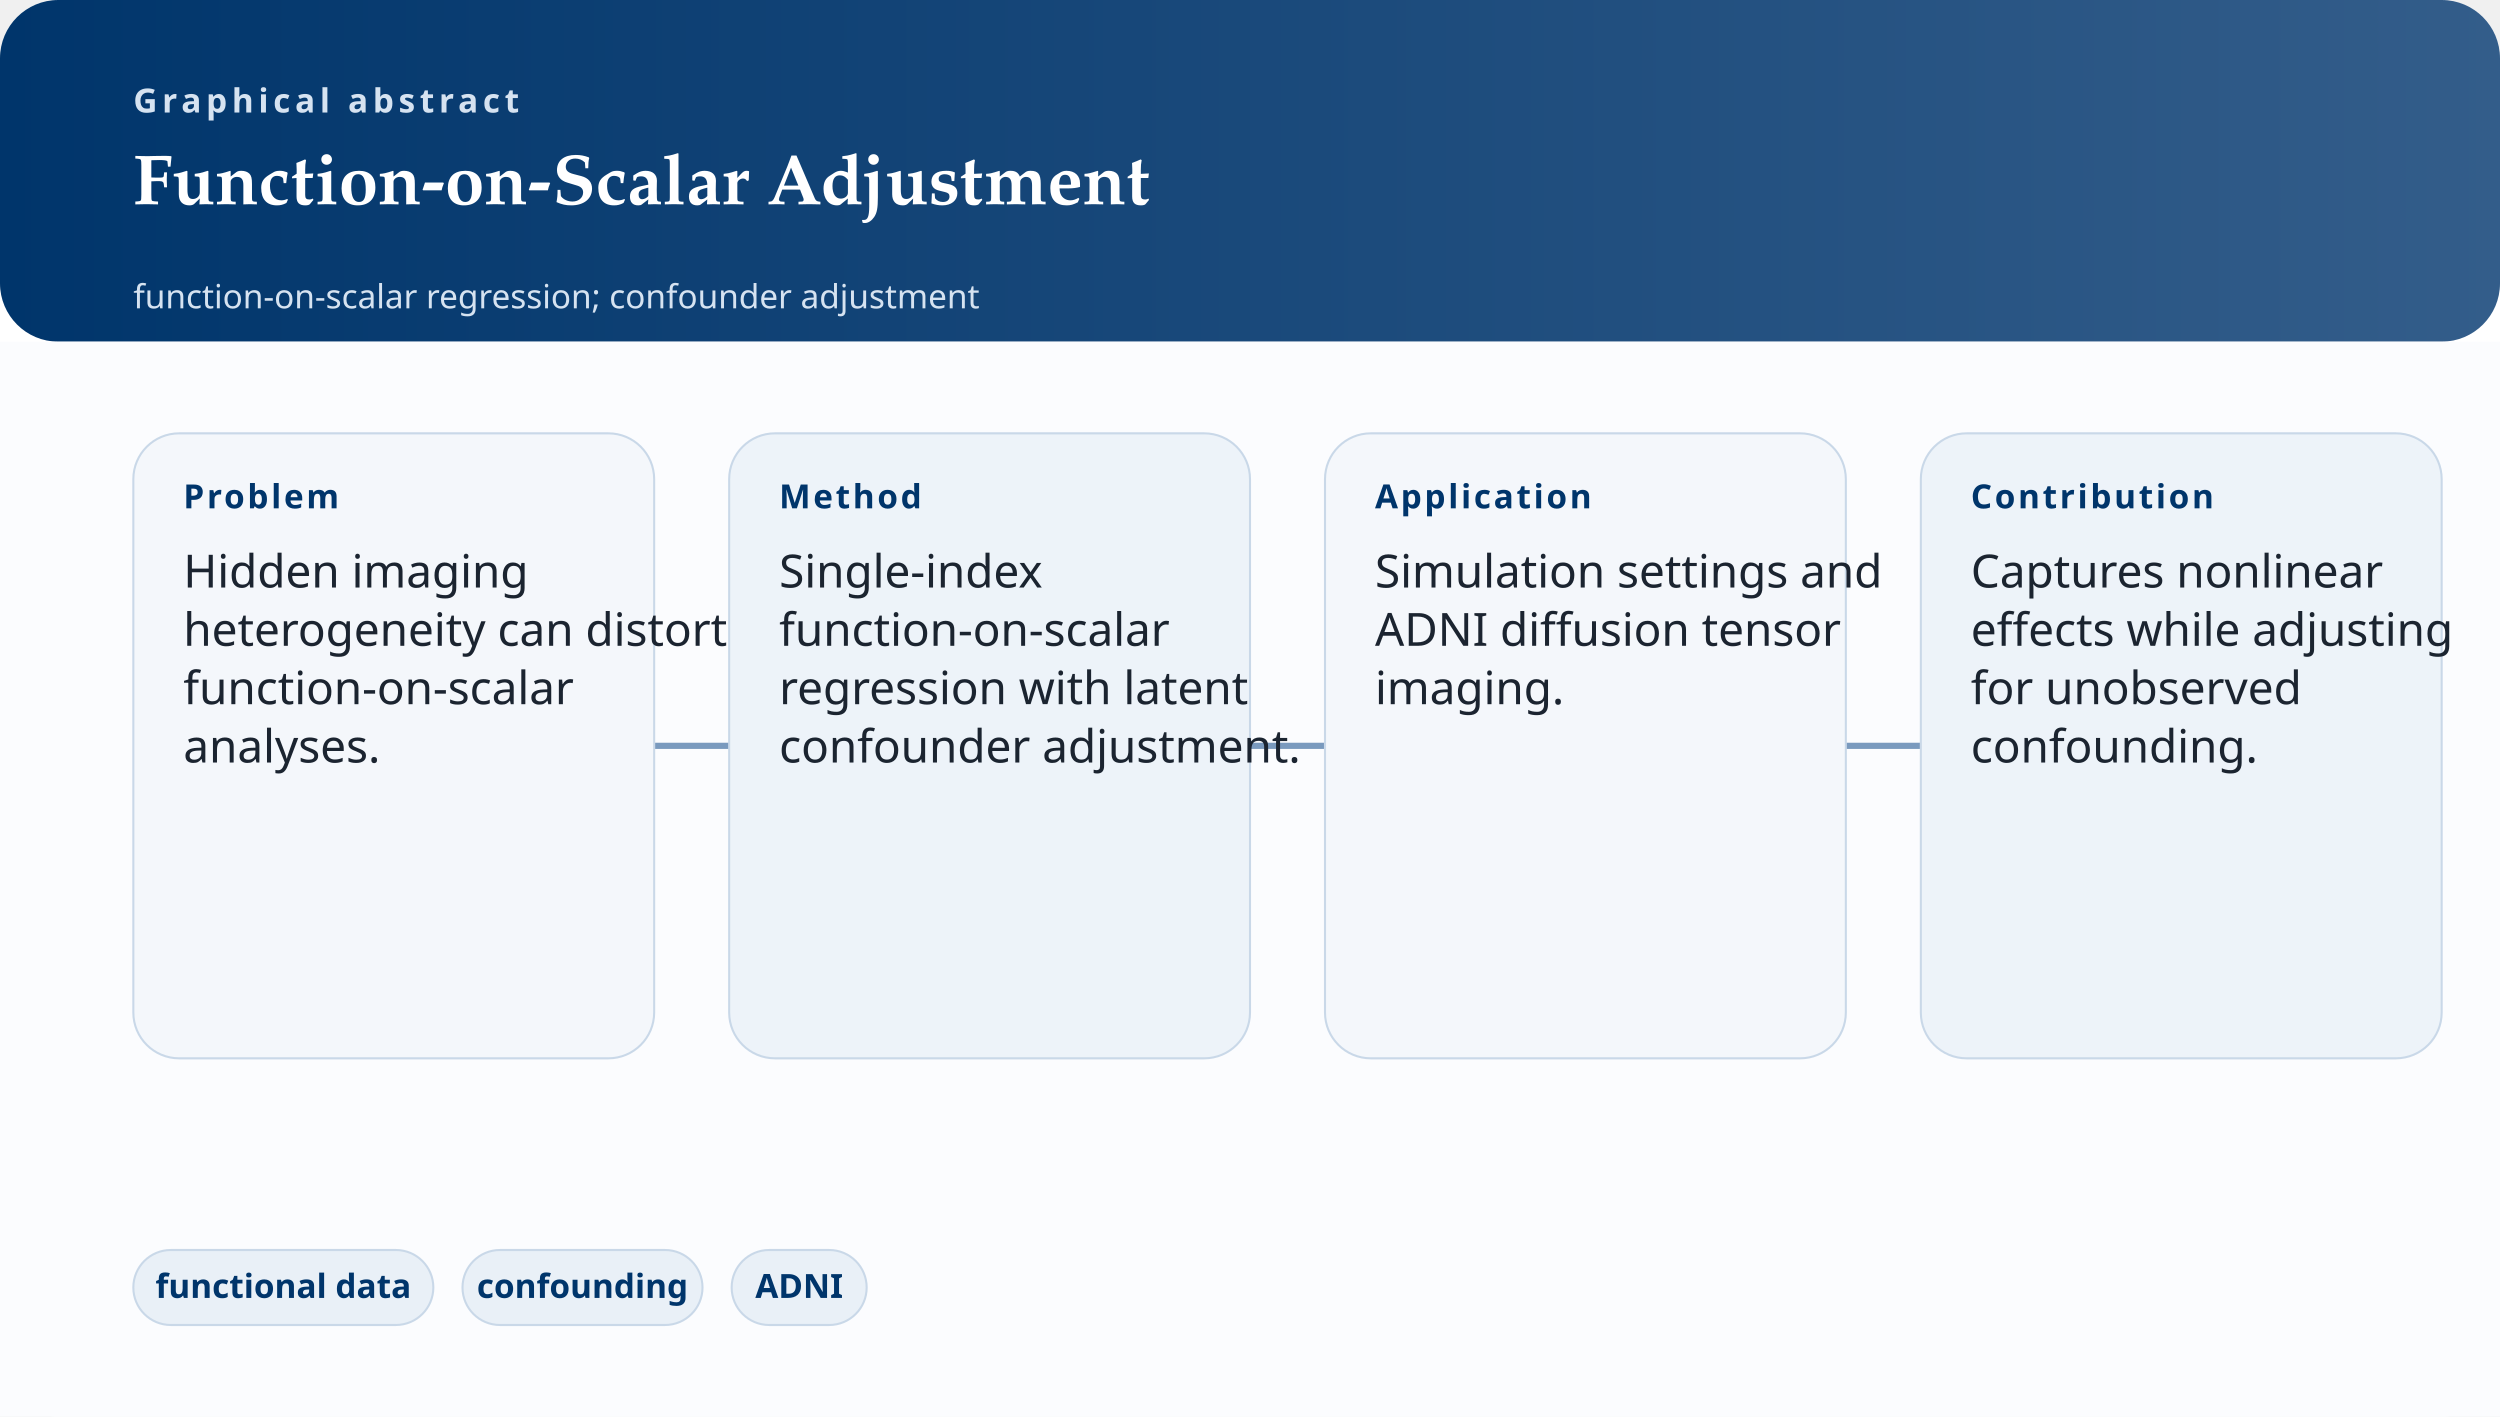
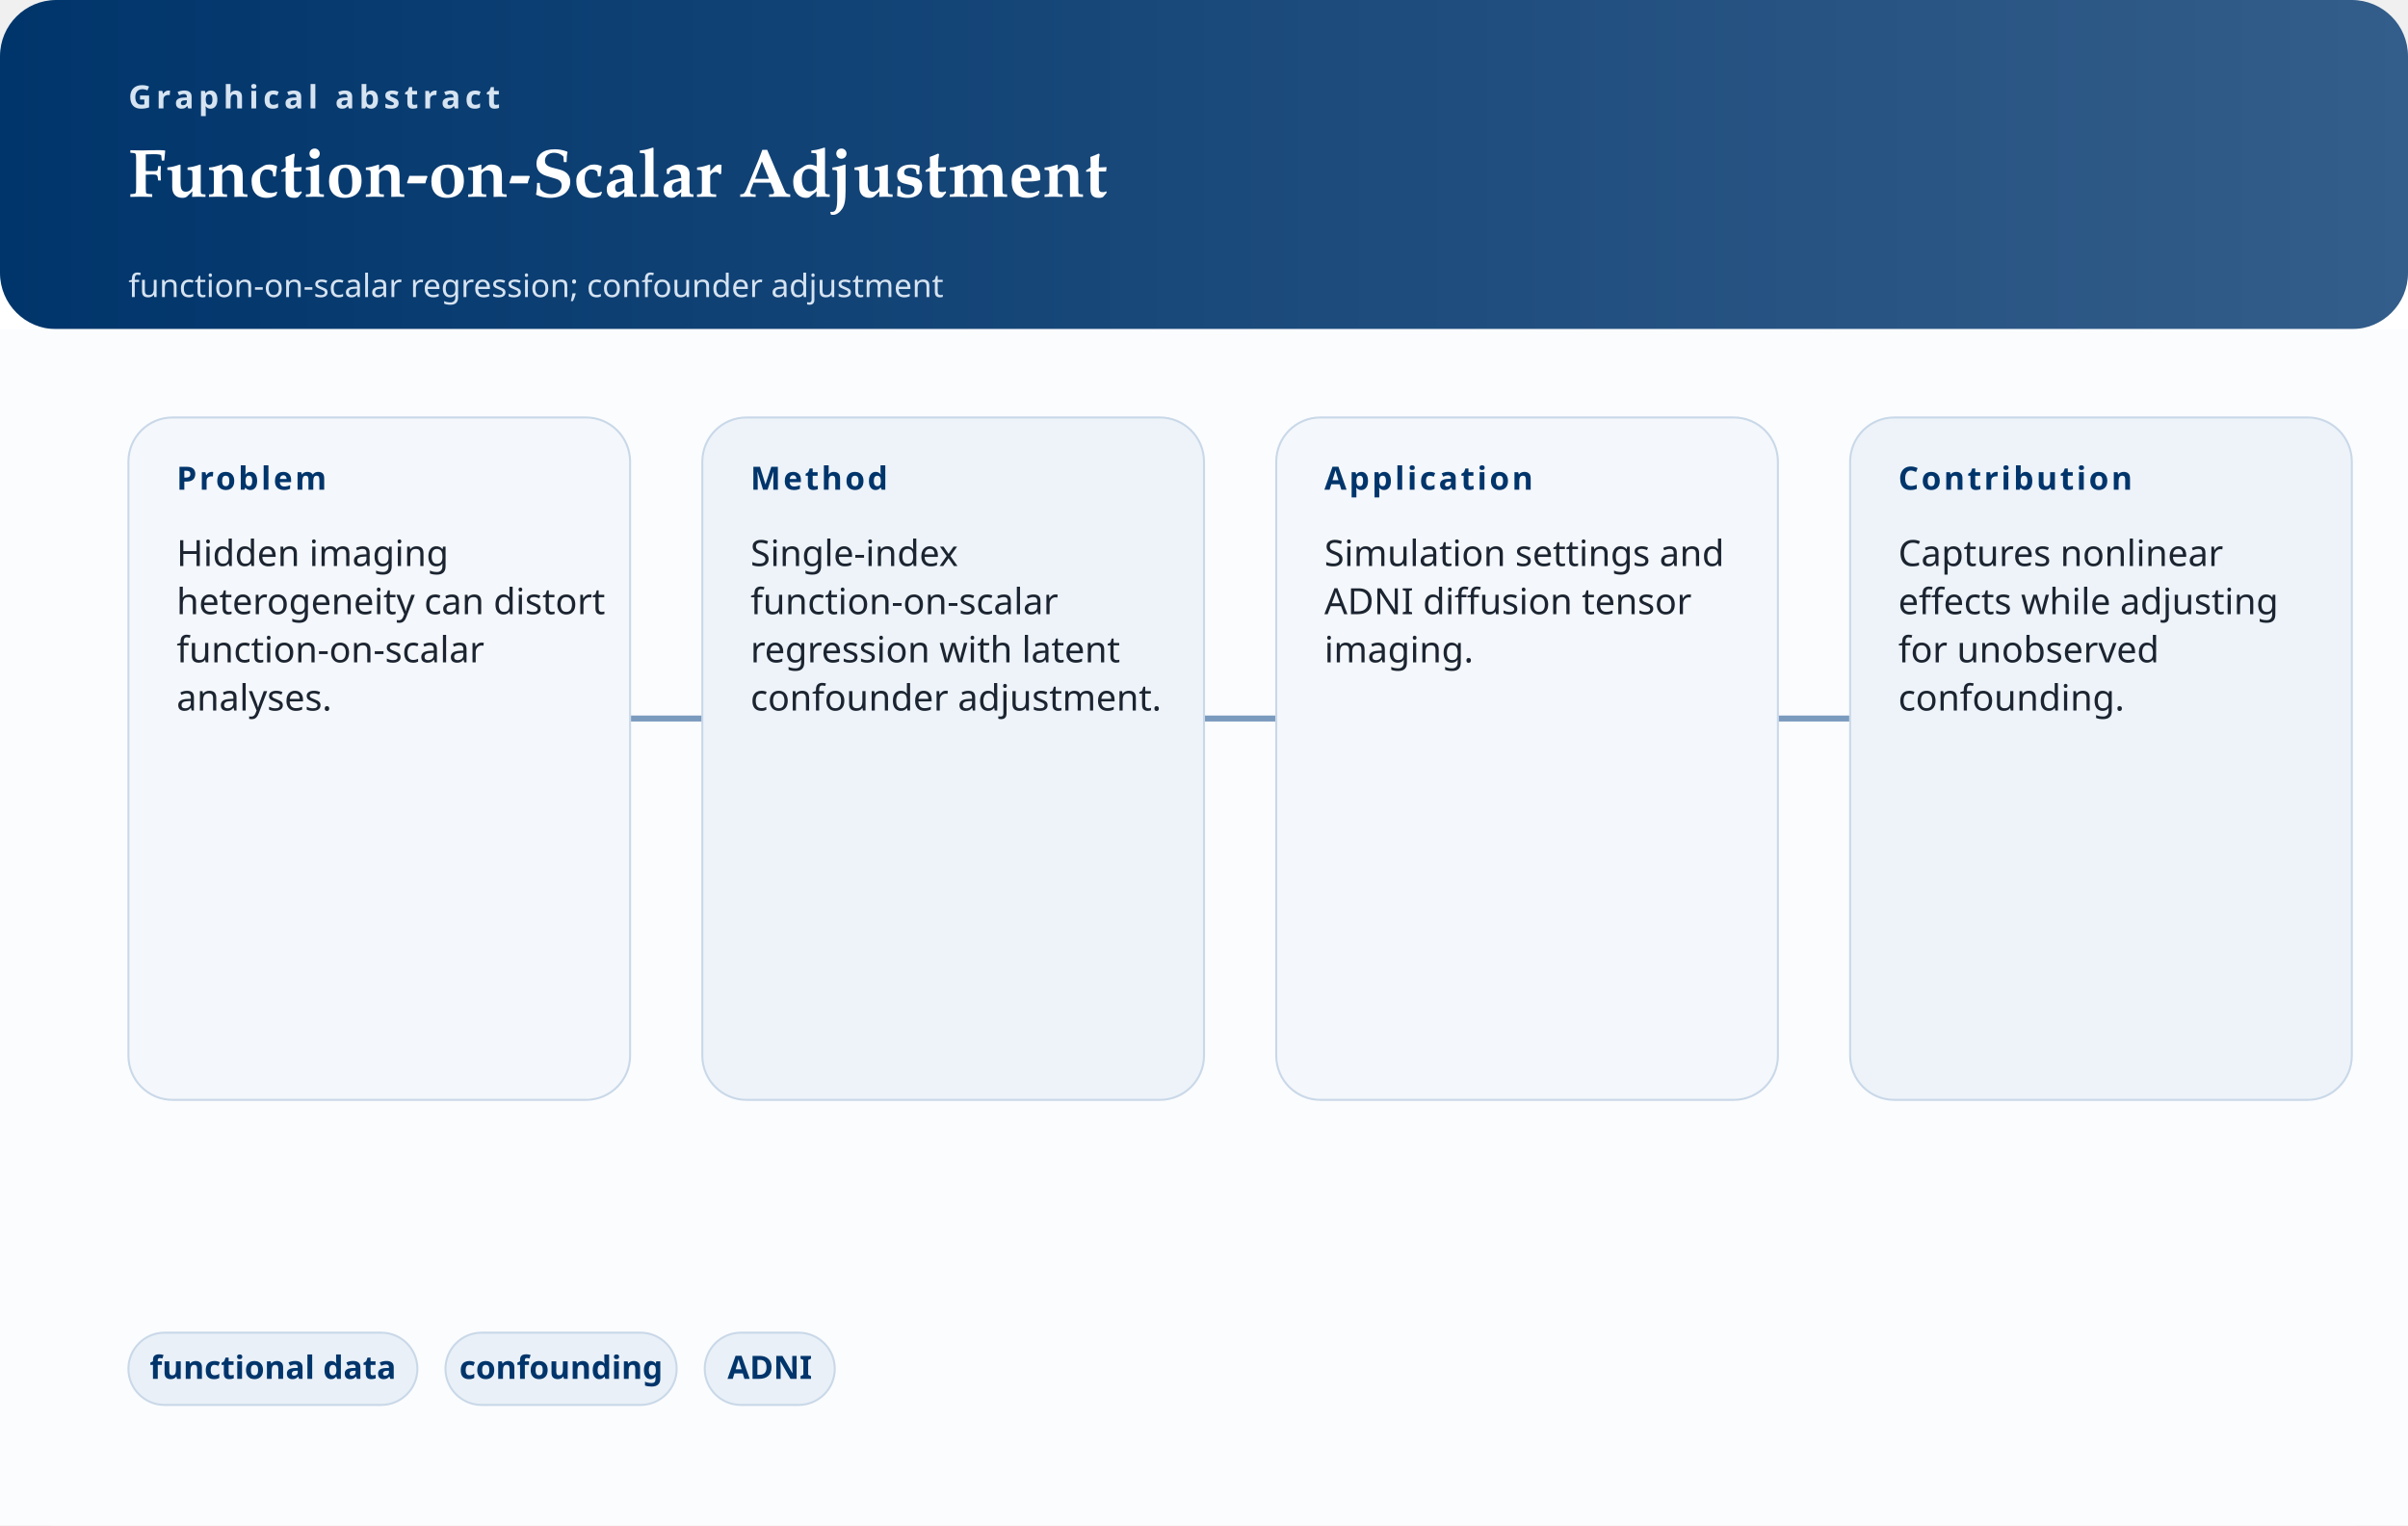
- <svg xmlns="http://www.w3.org/2000/svg" width="1200" height="680" viewBox="0 0 1200 680" fill="none" role="img" aria-labelledby="confounder-adjustment-single-index-function-on-scalar-regression-title confounder-adjustment-single-index-function-on-scalar-regression-desc">
+ <svg xmlns="http://www.w3.org/2000/svg" width="1200" height="760" viewBox="0 0 1200 760" fill="none" role="img" aria-labelledby="confounder-adjustment-single-index-function-on-scalar-regression-title confounder-adjustment-single-index-function-on-scalar-regression-desc">
  <defs>
    <linearGradient id="headerGradient" x1="0" y1="0" x2="1200" y2="0" gradientUnits="userSpaceOnUse">
      <stop stop-color="#00356B" />
      <stop offset="1" stop-color="#335D8A" />
    </linearGradient>
  </defs>
-   <rect width="1200" height="680" rx="28" fill="#FFFFFF" />
+   <rect width="1200" height="760" rx="28" fill="#FFFFFF" />
  <rect width="1200" height="164" rx="28" fill="url(#headerGradient)" />
-   <rect y="164" width="1200" height="516" rx="0" fill="#FBFCFE" />
+   <rect y="164" width="1200" height="596" rx="0" fill="#FBFCFE" />
  <style>
    .kicker { font: 700 16px 'Aptos', 'Segoe UI', sans-serif; letter-spacing: 0.14em; text-transform: uppercase; fill: #D6E3F1; }
    .title { font: 700 34px 'Iowan Old Style', 'Palatino Linotype', serif; fill: #FFFFFF; }
    .subtitle { font: 500 16px 'Aptos', 'Segoe UI', sans-serif; fill: #D6E3F1; }
    .panel-label { font: 700 16px 'Aptos', 'Segoe UI', sans-serif; letter-spacing: 0.08em; text-transform: uppercase; fill: #00356B; }
-     .panel-text { font: 500 22px 'Aptos', 'Segoe UI', sans-serif; fill: #1B2430; }
+     .panel-text { font: 500 18px 'Aptos', 'Segoe UI', sans-serif; fill: #1B2430; }
    .chip-text { font: 600 16px 'Aptos', 'Segoe UI', sans-serif; fill: #00356B; }
  </style>
  <text x="64" y="54" class="kicker">Graphical abstract</text>
  <text x="64" y="98" class="title">
    <tspan x="64" dy="0">Function-on-Scalar Adjustment</tspan>
  </text>
  <text x="64" y="148" class="subtitle">
    <tspan x="64" dy="0">function-on-scalar regression; confounder adjustment</tspan>
  </text>
  <line x1="314" y1="358" x2="350" y2="358" stroke="#7A9ABE" stroke-width="3" stroke-linecap="round" />
  <line x1="600" y1="358" x2="636" y2="358" stroke="#7A9ABE" stroke-width="3" stroke-linecap="round" />
  <line x1="886" y1="358" x2="922" y2="358" stroke="#7A9ABE" stroke-width="3" stroke-linecap="round" />
  <g>
-     <rect x="64" y="208" width="250" height="300" rx="22" fill="#F4F7FB" stroke="#C9D8E8" />
+     <rect x="64" y="208" width="250" height="340" rx="22" fill="#F4F7FB" stroke="#C9D8E8" />
    <text x="88" y="244" class="panel-label">Problem</text>
    <text x="88" y="282" class="panel-text">
      <tspan x="88" dy="0">Hidden imaging</tspan>
-       <tspan x="88" dy="28">heterogeneity can distort</tspan>
-       <tspan x="88" dy="28">function-on-scalar</tspan>
-       <tspan x="88" dy="28">analyses.</tspan>
+       <tspan x="88" dy="24">heterogeneity can distort</tspan>
+       <tspan x="88" dy="24">function-on-scalar</tspan>
+       <tspan x="88" dy="24">analyses.</tspan>
    </text>
  </g>
  <g>
-     <rect x="350" y="208" width="250" height="300" rx="22" fill="#EDF3F9" stroke="#C9D8E8" />
+     <rect x="350" y="208" width="250" height="340" rx="22" fill="#EDF3F9" stroke="#C9D8E8" />
    <text x="374" y="244" class="panel-label">Method</text>
    <text x="374" y="282" class="panel-text">
      <tspan x="374" dy="0">Single-index</tspan>
-       <tspan x="374" dy="28">function-on-scalar</tspan>
-       <tspan x="374" dy="28">regression with latent</tspan>
-       <tspan x="374" dy="28">confounder adjustment.</tspan>
+       <tspan x="374" dy="24">function-on-scalar</tspan>
+       <tspan x="374" dy="24">regression with latent</tspan>
+       <tspan x="374" dy="24">confounder adjustment.</tspan>
    </text>
  </g>
  <g>
-     <rect x="636" y="208" width="250" height="300" rx="22" fill="#F4F7FB" stroke="#C9D8E8" />
+     <rect x="636" y="208" width="250" height="340" rx="22" fill="#F4F7FB" stroke="#C9D8E8" />
    <text x="660" y="244" class="panel-label">Application</text>
    <text x="660" y="282" class="panel-text">
      <tspan x="660" dy="0">Simulation settings and</tspan>
-       <tspan x="660" dy="28">ADNI diffusion tensor</tspan>
-       <tspan x="660" dy="28">imaging.</tspan>
+       <tspan x="660" dy="24">ADNI diffusion tensor</tspan>
+       <tspan x="660" dy="24">imaging.</tspan>
    </text>
  </g>
  <g>
-     <rect x="922" y="208" width="250" height="300" rx="22" fill="#EDF3F9" stroke="#C9D8E8" />
+     <rect x="922" y="208" width="250" height="340" rx="22" fill="#EDF3F9" stroke="#C9D8E8" />
    <text x="946" y="244" class="panel-label">Contribution</text>
    <text x="946" y="282" class="panel-text">
      <tspan x="946" dy="0">Captures nonlinear</tspan>
-       <tspan x="946" dy="28">effects while adjusting</tspan>
-       <tspan x="946" dy="28">for unobserved</tspan>
-       <tspan x="946" dy="28">confounding.</tspan>
+       <tspan x="946" dy="24">effects while adjusting</tspan>
+       <tspan x="946" dy="24">for unobserved</tspan>
+       <tspan x="946" dy="24">confounding.</tspan>
    </text>
  </g>
-   <g transform="translate(64, 600)">
+   <g transform="translate(64, 664)">
    <rect width="144" height="36" rx="18" fill="#E9F0F7" stroke="#C9D8E8" />
    <text x="72" y="23" class="chip-text" text-anchor="middle">functional data</text>
  </g>
-   <g transform="translate(222, 600)">
+   <g transform="translate(222, 664)">
    <rect width="115.2" height="36" rx="18" fill="#E9F0F7" stroke="#C9D8E8" />
    <text x="57.6" y="23" class="chip-text" text-anchor="middle">confounding</text>
  </g>
-   <g transform="translate(351.2, 600)">
+   <g transform="translate(351.2, 664)">
    <rect width="64.8" height="36" rx="18" fill="#E9F0F7" stroke="#C9D8E8" />
    <text x="32.4" y="23" class="chip-text" text-anchor="middle">ADNI</text>
  </g>
</svg>
